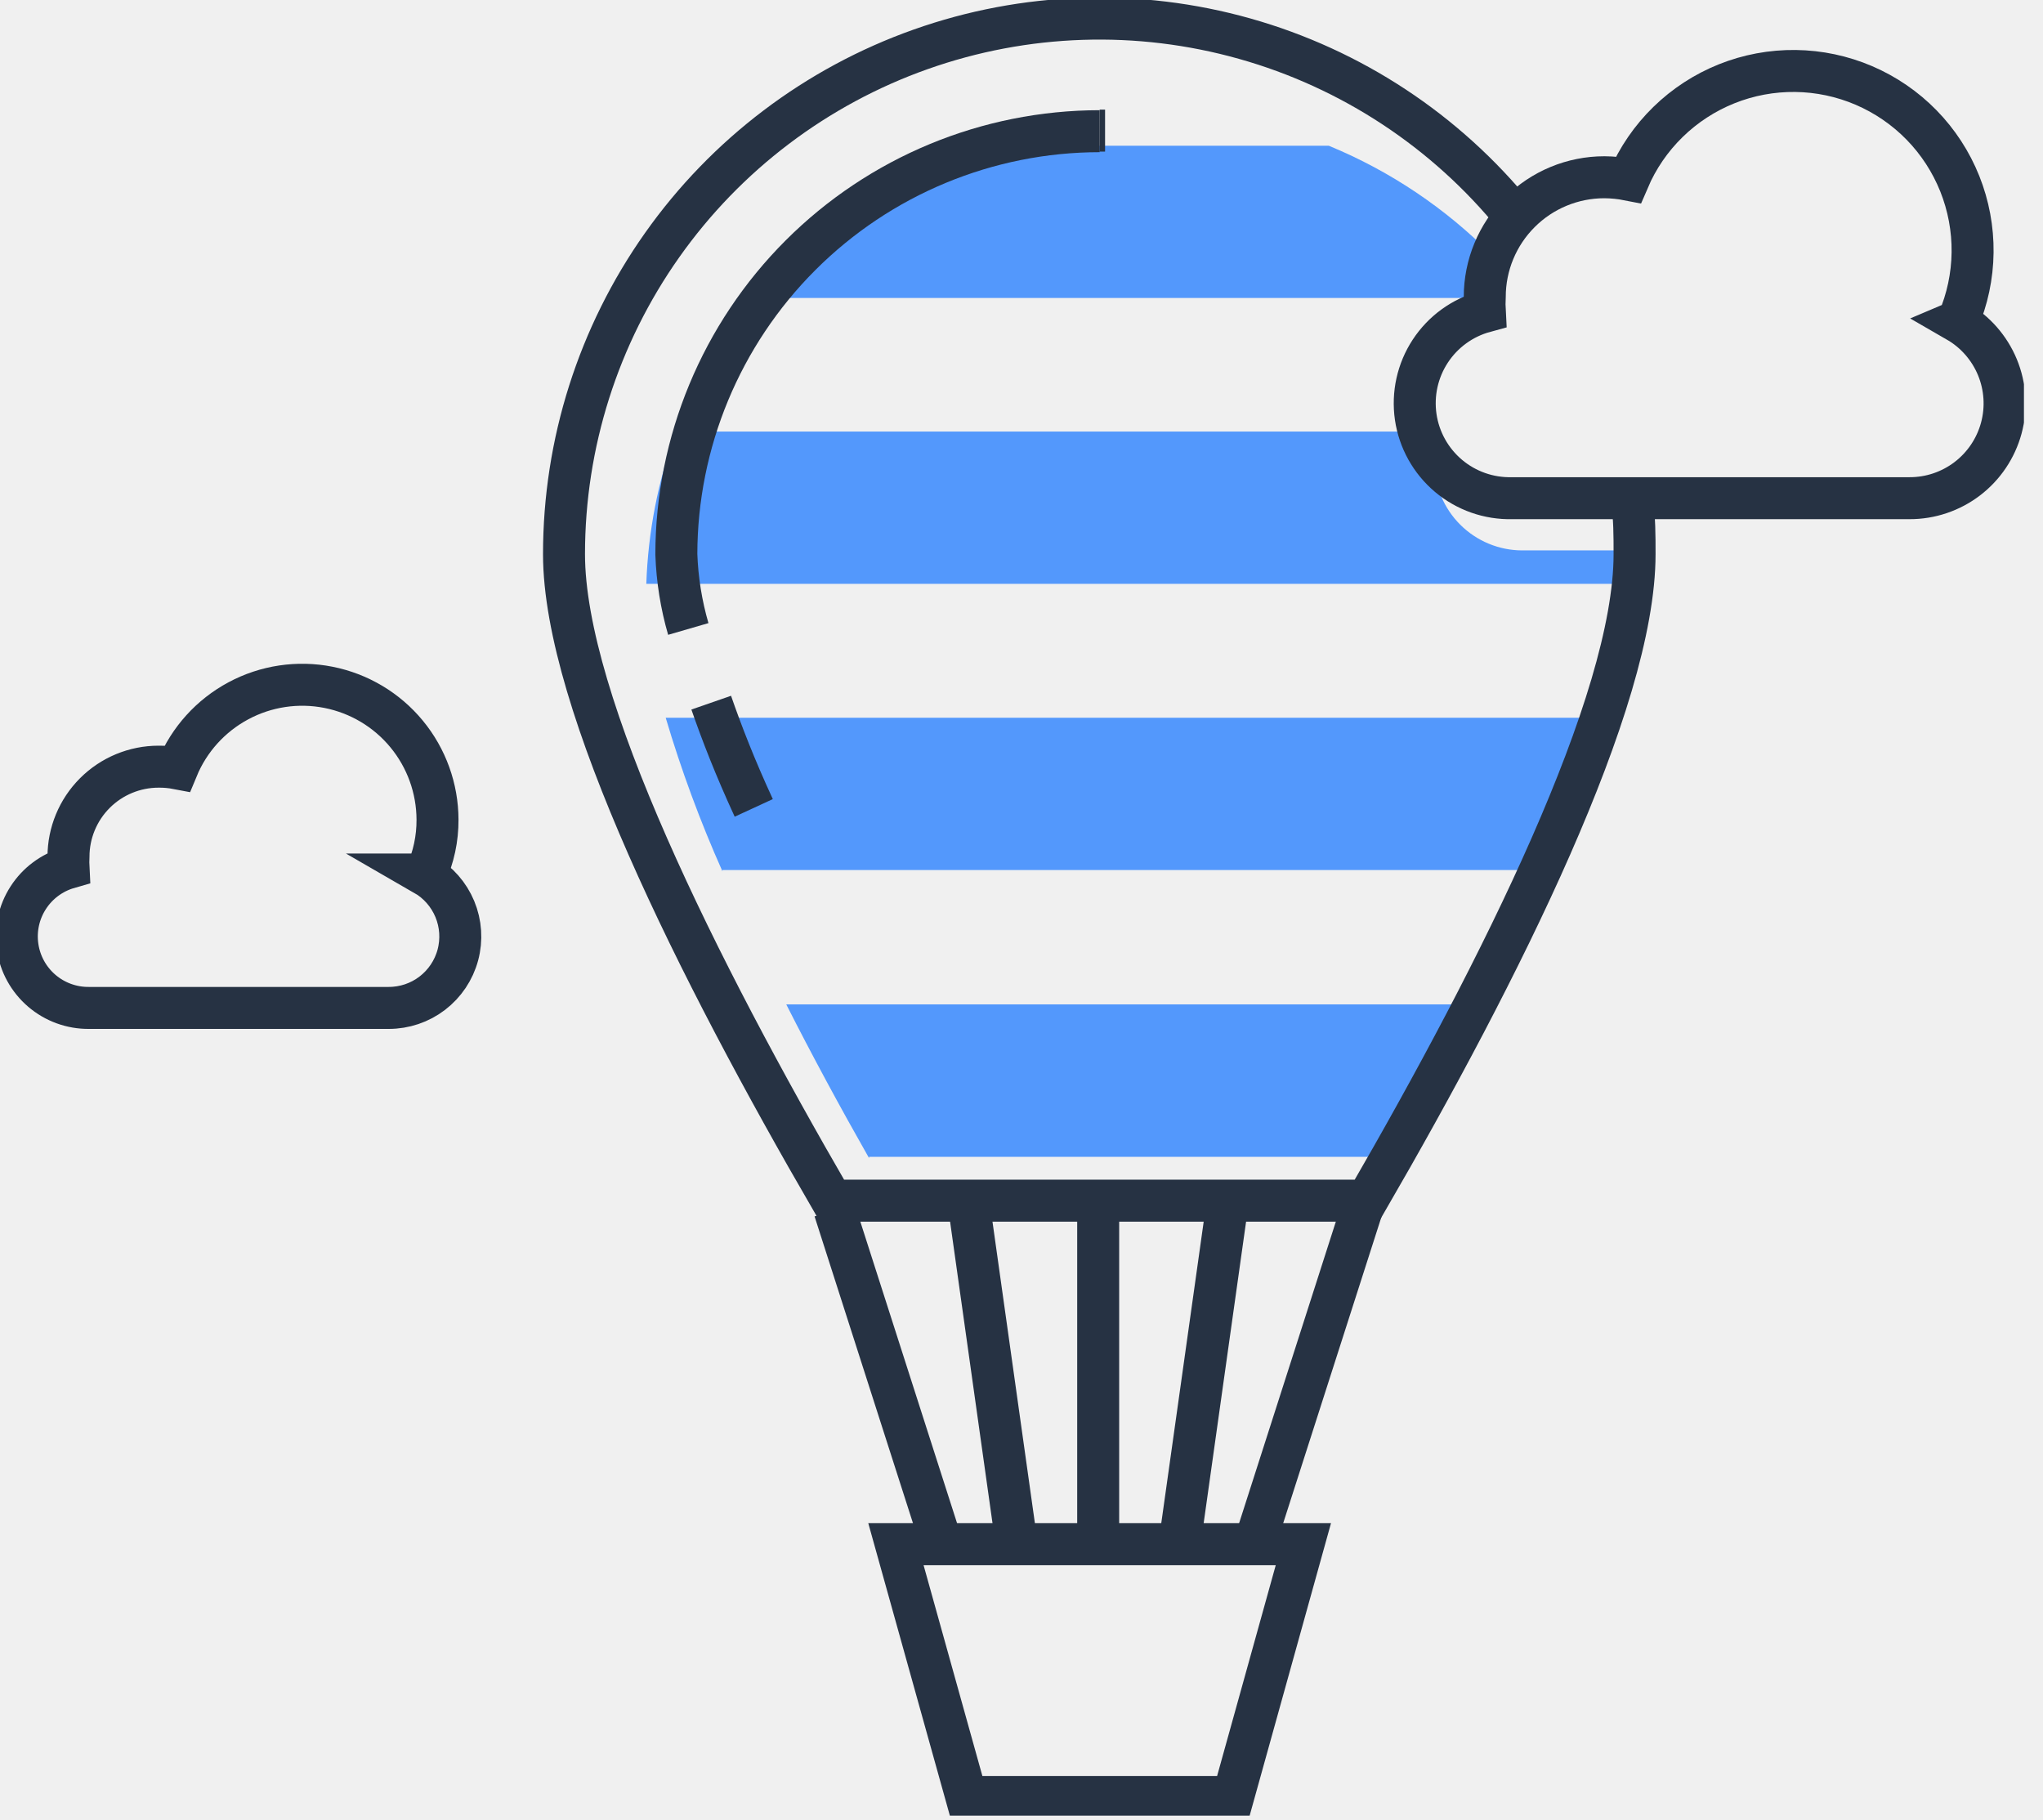
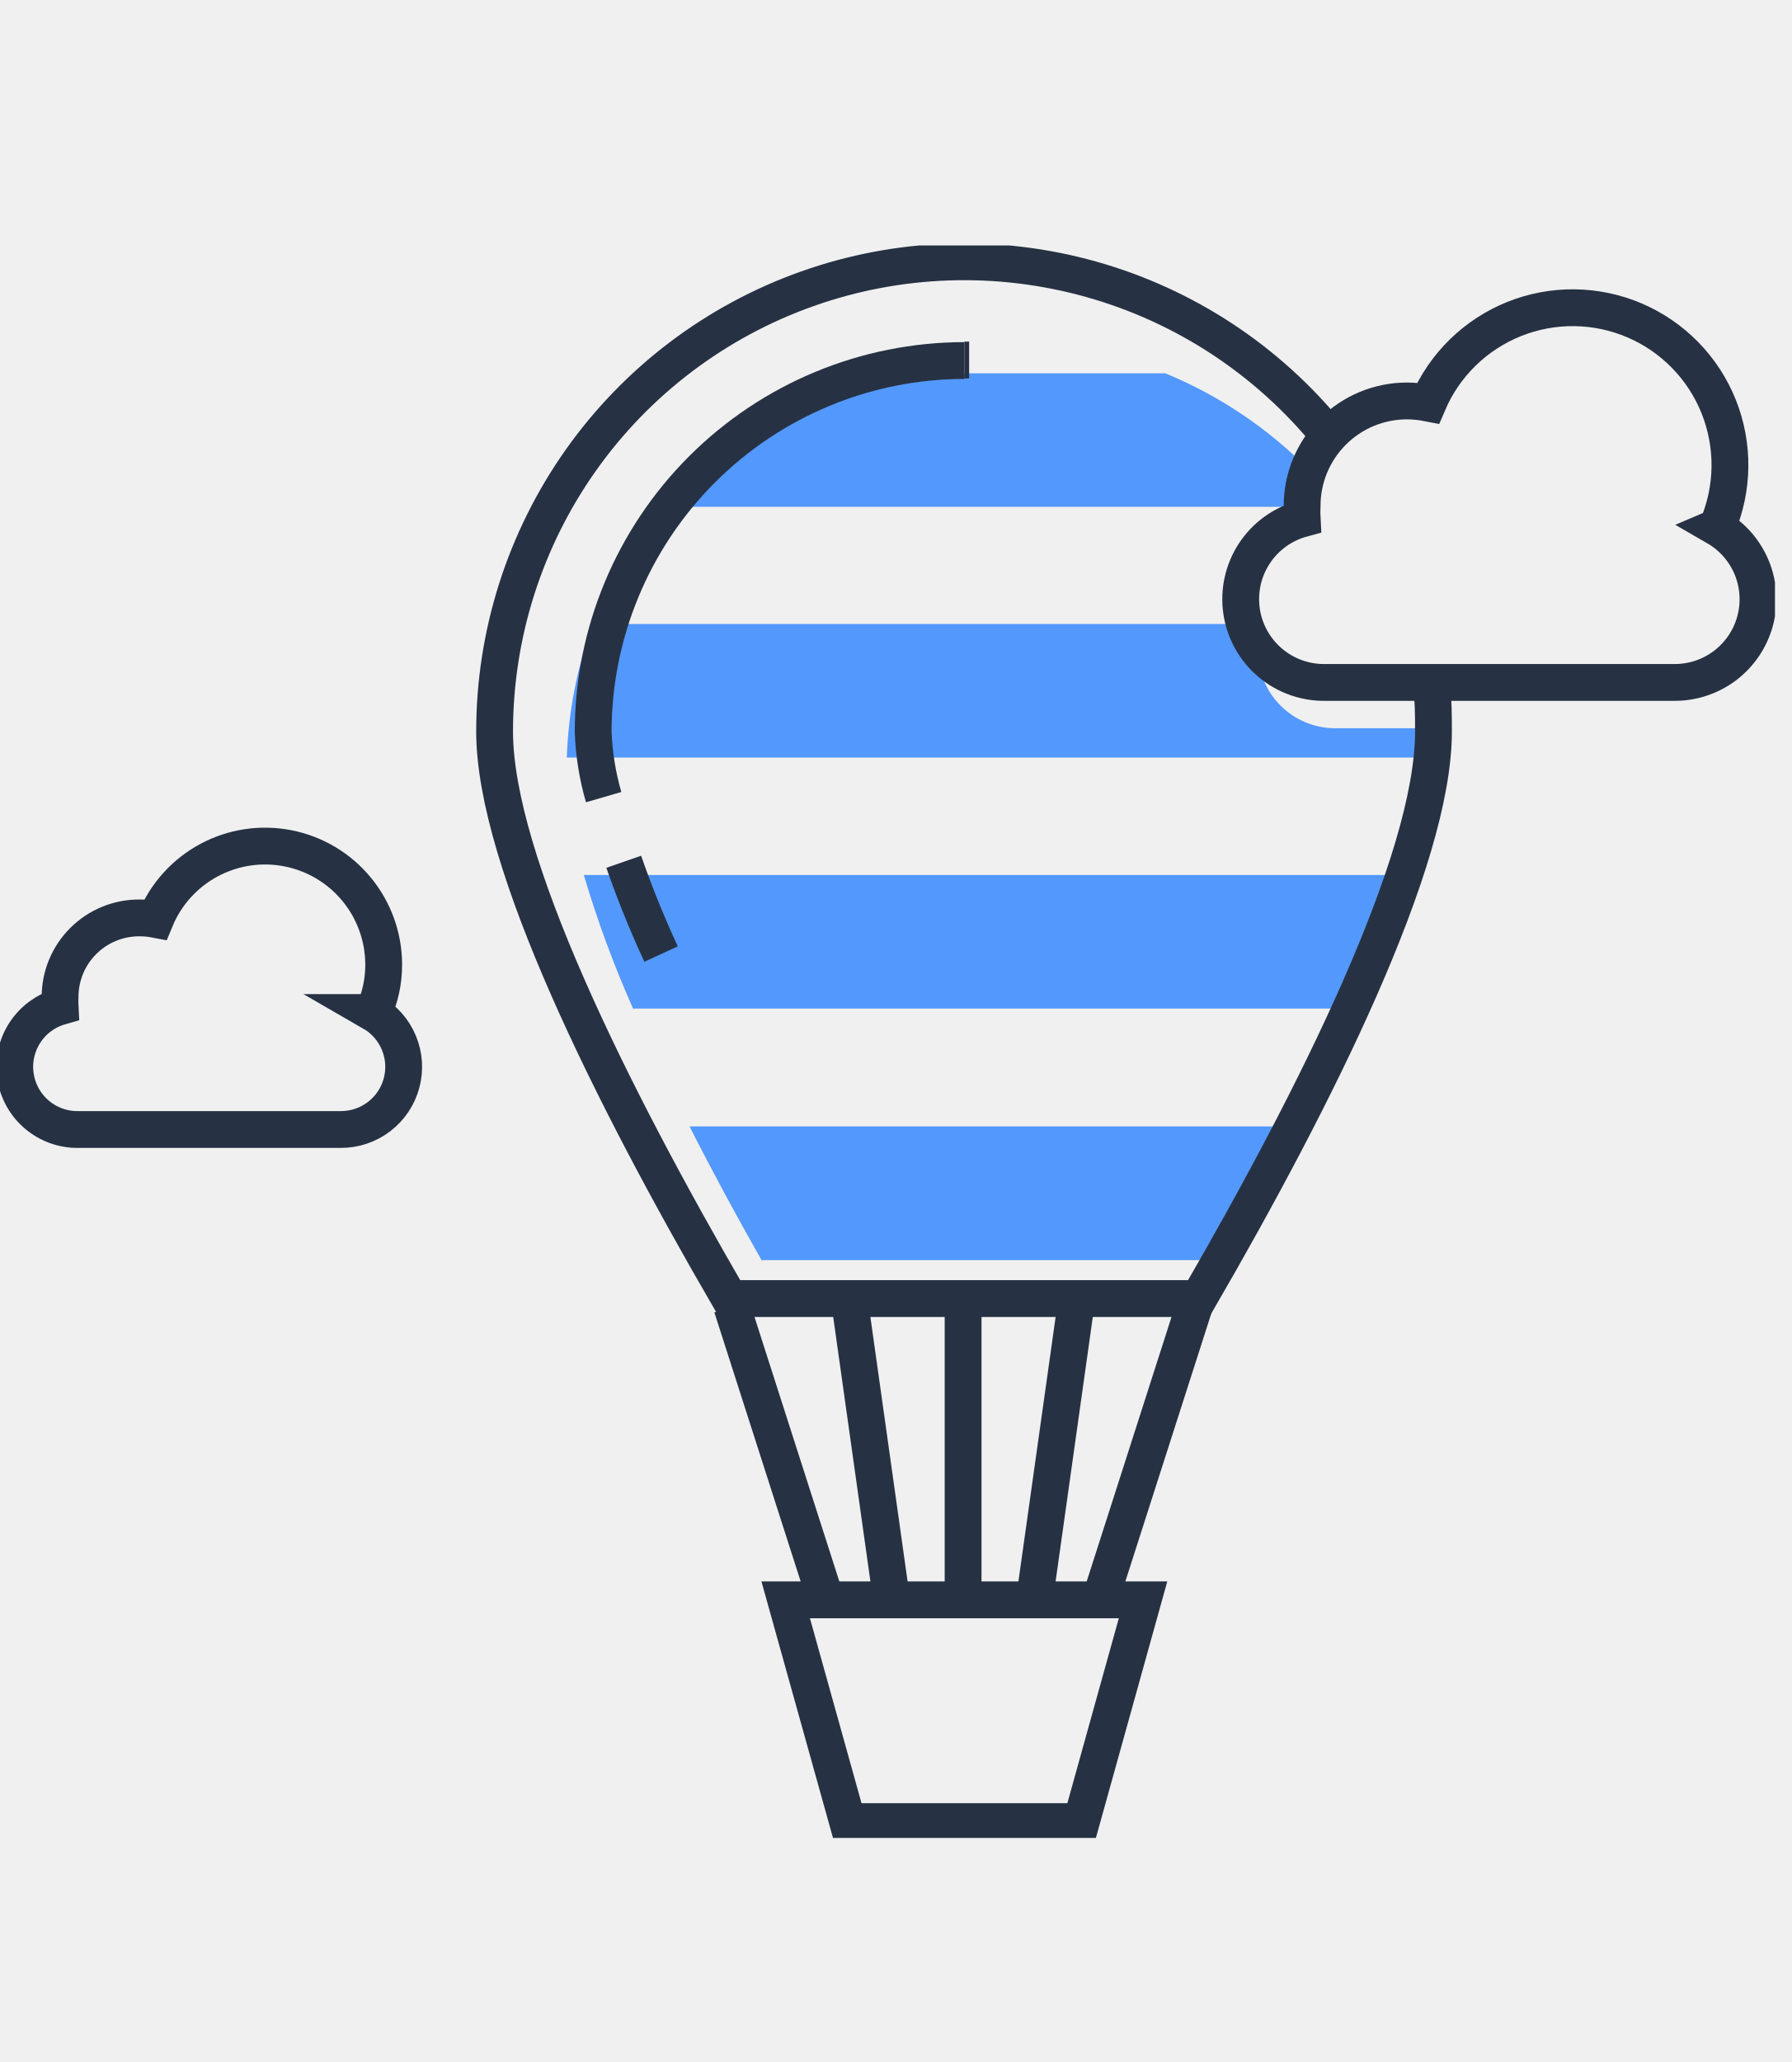
- <svg xmlns="http://www.w3.org/2000/svg" width="73" height="65" viewBox="0 0 73 65" fill="none">
-   <g clip-path="url(#clip0_27_2113)">
-     <path d="M53.053 10.62C53.055 10.112 53.148 9.608 53.327 9.133C51.661 7.445 49.673 6.11 47.48 5.207H34.007C31.189 6.372 28.721 8.246 26.84 10.646H53.053V10.62ZM58.333 19.753L58.3 19.666H54.393C53.562 19.665 52.766 19.334 52.177 18.747C51.589 18.16 51.257 17.364 51.253 16.533C51.253 16.446 51.253 16.373 51.253 16.293C51.071 16.023 50.925 15.729 50.82 15.42H24.154C23.515 17.166 23.157 19.002 23.094 20.86H58.427C58.393 20.52 58.367 20.146 58.333 19.753ZM25.814 31.086H55.68C56.464 29.318 57.132 27.501 57.68 25.646H23.787C24.342 27.517 25.019 29.35 25.814 31.133V31.086ZM31.054 41.333H50.44C51.46 39.539 52.44 37.706 53.387 35.886H28.094C29.04 37.753 30.034 39.586 31.054 41.38V41.333Z" fill="#5398FC" />
-     <path d="M32.013 55.173L34.533 64.206H44.059L46.572 55.173H32.013Z" stroke="#263243" stroke-width="1.5" stroke-miterlimit="10" />
-     <path d="M54.153 7.753C51.663 4.68 48.283 2.454 44.476 1.382C40.67 0.309 36.624 0.442 32.897 1.763C29.169 3.084 25.942 5.527 23.66 8.757C21.378 11.987 20.153 15.845 20.153 19.8C20.153 25.086 24.94 34.653 29.727 42.9H48.84C53.62 34.653 58.406 25.086 58.406 19.8C58.406 19.133 58.406 18.52 58.313 17.893" stroke="#263243" stroke-width="1.5" stroke-miterlimit="10" />
-     <path d="M24.594 22.473C24.342 21.605 24.199 20.709 24.167 19.806C24.172 15.797 25.768 11.953 28.604 9.119C31.439 6.284 35.284 4.69 39.294 4.687" stroke="#263243" stroke-width="1.5" stroke-miterlimit="10" />
-     <path d="M26.933 28.866C26.266 27.42 25.793 26.2 25.413 25.106" stroke="#263243" stroke-width="1.5" stroke-miterlimit="10" />
-     <path d="M39.293 4.667H39.486" stroke="#263243" stroke-width="1.5" stroke-miterlimit="10" />
-     <path d="M48.653 43.233L44.793 55.266" stroke="#263243" stroke-width="1.5" stroke-miterlimit="10" />
-     <path d="M29.82 43.233L33.68 55.266" stroke="#263243" stroke-width="1.5" stroke-miterlimit="10" />
-     <path d="M34.647 43.233L36.34 55.266" stroke="#263243" stroke-width="1.5" stroke-miterlimit="10" />
-     <path d="M43.826 43.233L42.133 55.266" stroke="#263243" stroke-width="1.5" stroke-miterlimit="10" />
-     <path d="M39.24 42.919V55.266" stroke="#263243" stroke-width="1.5" stroke-miterlimit="10" />
-     <path d="M69.966 11.466C70.298 10.693 70.474 9.862 70.484 9.02C70.494 8.179 70.338 7.344 70.026 6.563C69.713 5.781 69.25 5.069 68.662 4.467C68.074 3.865 67.373 3.385 66.6 3.053C65.826 2.722 64.995 2.546 64.154 2.536C63.312 2.526 62.477 2.681 61.696 2.994C60.915 3.307 60.203 3.77 59.601 4.358C58.998 4.946 58.518 5.646 58.187 6.42C57.903 6.364 57.615 6.335 57.327 6.333C56.193 6.333 55.106 6.783 54.305 7.585C53.504 8.386 53.053 9.473 53.053 10.606C53.043 10.782 53.043 10.958 53.053 11.133C52.253 11.351 51.56 11.854 51.106 12.547C50.651 13.241 50.467 14.077 50.586 14.898C50.706 15.718 51.122 16.466 51.756 17.001C52.39 17.536 53.198 17.82 54.027 17.8H68.227C68.973 17.803 69.7 17.559 70.294 17.106C70.888 16.653 71.315 16.017 71.51 15.296C71.705 14.575 71.656 13.81 71.371 13.12C71.085 12.43 70.58 11.853 69.933 11.48L69.966 11.466Z" stroke="#263243" stroke-width="1.5" stroke-miterlimit="10" />
-     <path d="M15.213 31.246C15.494 30.631 15.637 29.962 15.633 29.286C15.63 28.169 15.24 27.087 14.529 26.225C13.819 25.363 12.831 24.774 11.735 24.558C10.639 24.341 9.501 24.512 8.517 25.04C7.532 25.568 6.76 26.42 6.333 27.453C6.114 27.411 5.89 27.391 5.667 27.393C4.813 27.393 3.994 27.732 3.39 28.336C2.786 28.94 2.447 29.759 2.447 30.613C2.44 30.744 2.44 30.875 2.447 31.006C1.853 31.177 1.342 31.558 1.008 32.077C0.673 32.596 0.538 33.219 0.628 33.83C0.717 34.441 1.025 34.999 1.494 35.4C1.964 35.802 2.563 36.019 3.18 36.013H13.887C14.45 36.014 14.998 35.83 15.445 35.488C15.892 35.146 16.214 34.666 16.36 34.122C16.506 33.578 16.468 33.001 16.252 32.481C16.036 31.961 15.655 31.527 15.167 31.246H15.213Z" stroke="#263243" stroke-width="1.5" stroke-miterlimit="10" />
+ <svg xmlns="http://www.w3.org/2000/svg" width="73" height="84" viewBox="0 0 73 84" fill="none">
+   <g clip-path="url(#clip0_217_719)">
+     <path d="M53.053 20.62C53.055 20.112 53.148 19.608 53.327 19.133C51.661 17.445 49.673 16.11 47.48 15.207H34.007C31.189 16.372 28.721 18.246 26.84 20.646H53.053V20.62ZM58.333 29.753L58.3 29.666H54.393C53.562 29.665 52.766 29.334 52.177 28.747C51.589 28.16 51.257 27.364 51.253 26.533C51.253 26.446 51.253 26.373 51.253 26.293C51.071 26.023 50.925 25.729 50.82 25.42H24.154C23.515 27.166 23.157 29.002 23.094 30.86H58.427C58.393 30.52 58.367 30.146 58.333 29.753ZM25.814 41.086H55.68C56.464 39.318 57.132 37.501 57.68 35.646H23.787C24.342 37.517 25.019 39.35 25.814 41.133V41.086ZM31.054 51.333H50.44C51.46 49.539 52.44 47.706 53.387 45.886H28.094C29.04 47.753 30.034 49.586 31.054 51.38V51.333Z" fill="#5398FC" />
+     <path d="M32.012 65.173L34.532 74.206H44.058L46.572 65.173H32.012Z" stroke="#263243" stroke-width="1.5" stroke-miterlimit="10" />
+     <path d="M54.152 17.753C51.662 14.68 48.282 12.454 44.475 11.382C40.669 10.309 36.623 10.442 32.896 11.763C29.168 13.084 25.941 15.527 23.659 18.757C21.377 21.987 20.152 25.845 20.152 29.8C20.152 35.086 24.939 44.653 29.726 52.9H48.839C53.619 44.653 58.405 35.086 58.405 29.8C58.405 29.133 58.405 28.52 58.312 27.893" stroke="#263243" stroke-width="1.5" stroke-miterlimit="10" />
+     <path d="M24.595 32.473C24.343 31.605 24.2 30.709 24.168 29.806C24.173 25.797 25.769 21.953 28.605 19.119C31.441 16.284 35.285 14.69 39.294 14.687" stroke="#263243" stroke-width="1.5" stroke-miterlimit="10" />
+     <path d="M26.934 38.866C26.267 37.42 25.794 36.2 25.414 35.106" stroke="#263243" stroke-width="1.5" stroke-miterlimit="10" />
+     <path d="M39.293 14.666H39.486" stroke="#263243" stroke-width="1.5" stroke-miterlimit="10" />
+     <path d="M48.653 53.233L44.793 65.266" stroke="#263243" stroke-width="1.5" stroke-miterlimit="10" />
+     <path d="M29.82 53.233L33.68 65.266" stroke="#263243" stroke-width="1.5" stroke-miterlimit="10" />
+     <path d="M34.647 53.233L36.34 65.266" stroke="#263243" stroke-width="1.5" stroke-miterlimit="10" />
+     <path d="M43.826 53.233L42.133 65.266" stroke="#263243" stroke-width="1.5" stroke-miterlimit="10" />
+     <path d="M39.24 52.919V65.266" stroke="#263243" stroke-width="1.5" stroke-miterlimit="10" />
+     <path d="M69.966 21.466C70.298 20.693 70.474 19.862 70.484 19.02C70.494 18.179 70.338 17.344 70.026 16.562C69.713 15.781 69.25 15.069 68.662 14.467C68.074 13.865 67.373 13.384 66.6 13.053C65.826 12.722 64.995 12.546 64.154 12.536C63.312 12.526 62.477 12.681 61.696 12.994C60.915 13.307 60.203 13.77 59.601 14.358C58.998 14.946 58.518 15.646 58.187 16.42C57.903 16.364 57.615 16.335 57.327 16.333C56.193 16.333 55.106 16.783 54.305 17.585C53.504 18.386 53.053 19.473 53.053 20.606C53.043 20.782 53.043 20.958 53.053 21.133C52.253 21.351 51.56 21.854 51.106 22.547C50.651 23.241 50.467 24.077 50.586 24.898C50.706 25.718 51.122 26.466 51.756 27.001C52.39 27.536 53.198 27.82 54.027 27.8H68.227C68.973 27.803 69.7 27.559 70.294 27.106C70.888 26.653 71.315 26.017 71.51 25.296C71.705 24.575 71.656 23.81 71.371 23.12C71.085 22.43 70.58 21.853 69.933 21.48L69.966 21.466Z" stroke="#263243" stroke-width="1.5" stroke-miterlimit="10" />
+     <path d="M15.213 41.246C15.494 40.631 15.637 39.962 15.633 39.286C15.63 38.169 15.24 37.087 14.529 36.225C13.819 35.363 12.831 34.774 11.735 34.558C10.639 34.342 9.501 34.512 8.517 35.04C7.532 35.568 6.76 36.42 6.333 37.453C6.114 37.411 5.89 37.391 5.667 37.393C4.813 37.393 3.994 37.732 3.39 38.336C2.786 38.94 2.447 39.759 2.447 40.613C2.44 40.744 2.44 40.875 2.447 41.006C1.853 41.177 1.342 41.558 1.008 42.077C0.673 42.596 0.538 43.219 0.628 43.83C0.717 44.441 1.025 44.999 1.494 45.4C1.964 45.802 2.563 46.019 3.18 46.013H13.887C14.45 46.014 14.998 45.83 15.445 45.488C15.892 45.146 16.214 44.666 16.36 44.122C16.506 43.578 16.468 43.001 16.252 42.481C16.036 41.961 15.655 41.527 15.167 41.246H15.213Z" stroke="#263243" stroke-width="1.5" stroke-miterlimit="10" />
  </g>
  <defs>
-     <clipPath id="clip0_27_2113">
-       <rect width="72.319" height="64.873" fill="white" />
+     <clipPath id="clip0_217_719">
+       <rect width="72.319" height="64.873" fill="white" transform="translate(0 10)" />
    </clipPath>
  </defs>
</svg>
